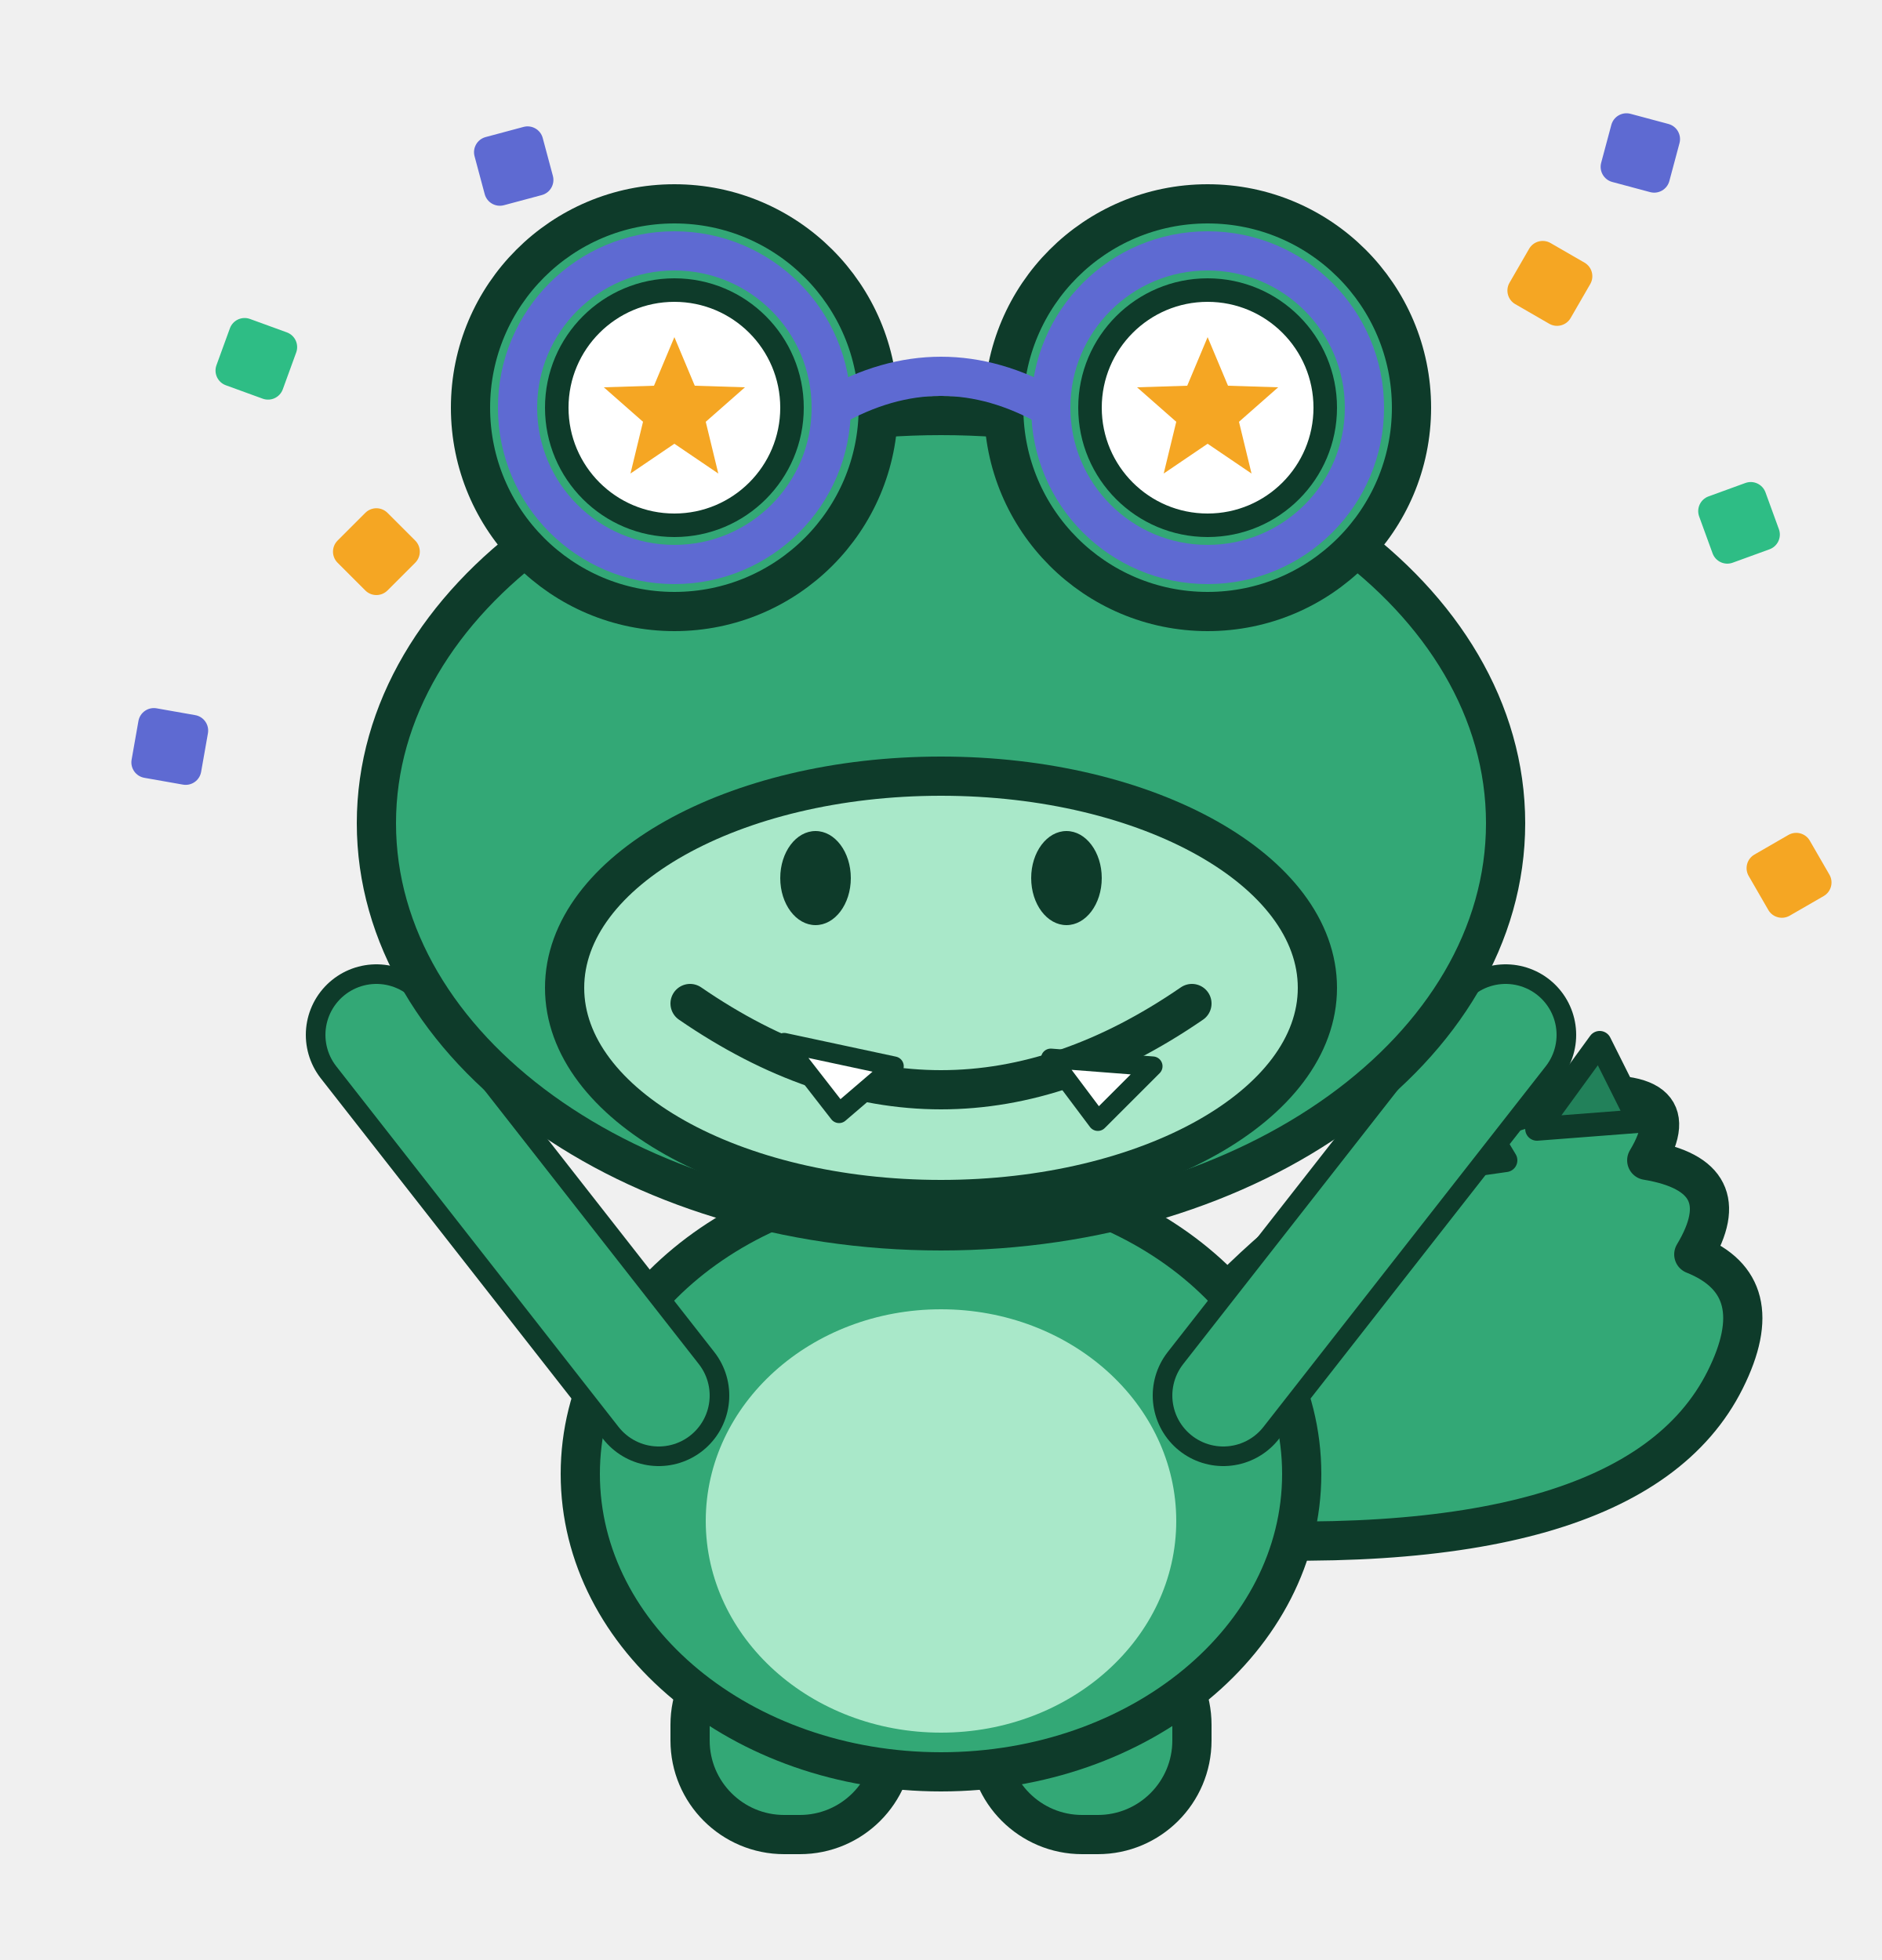
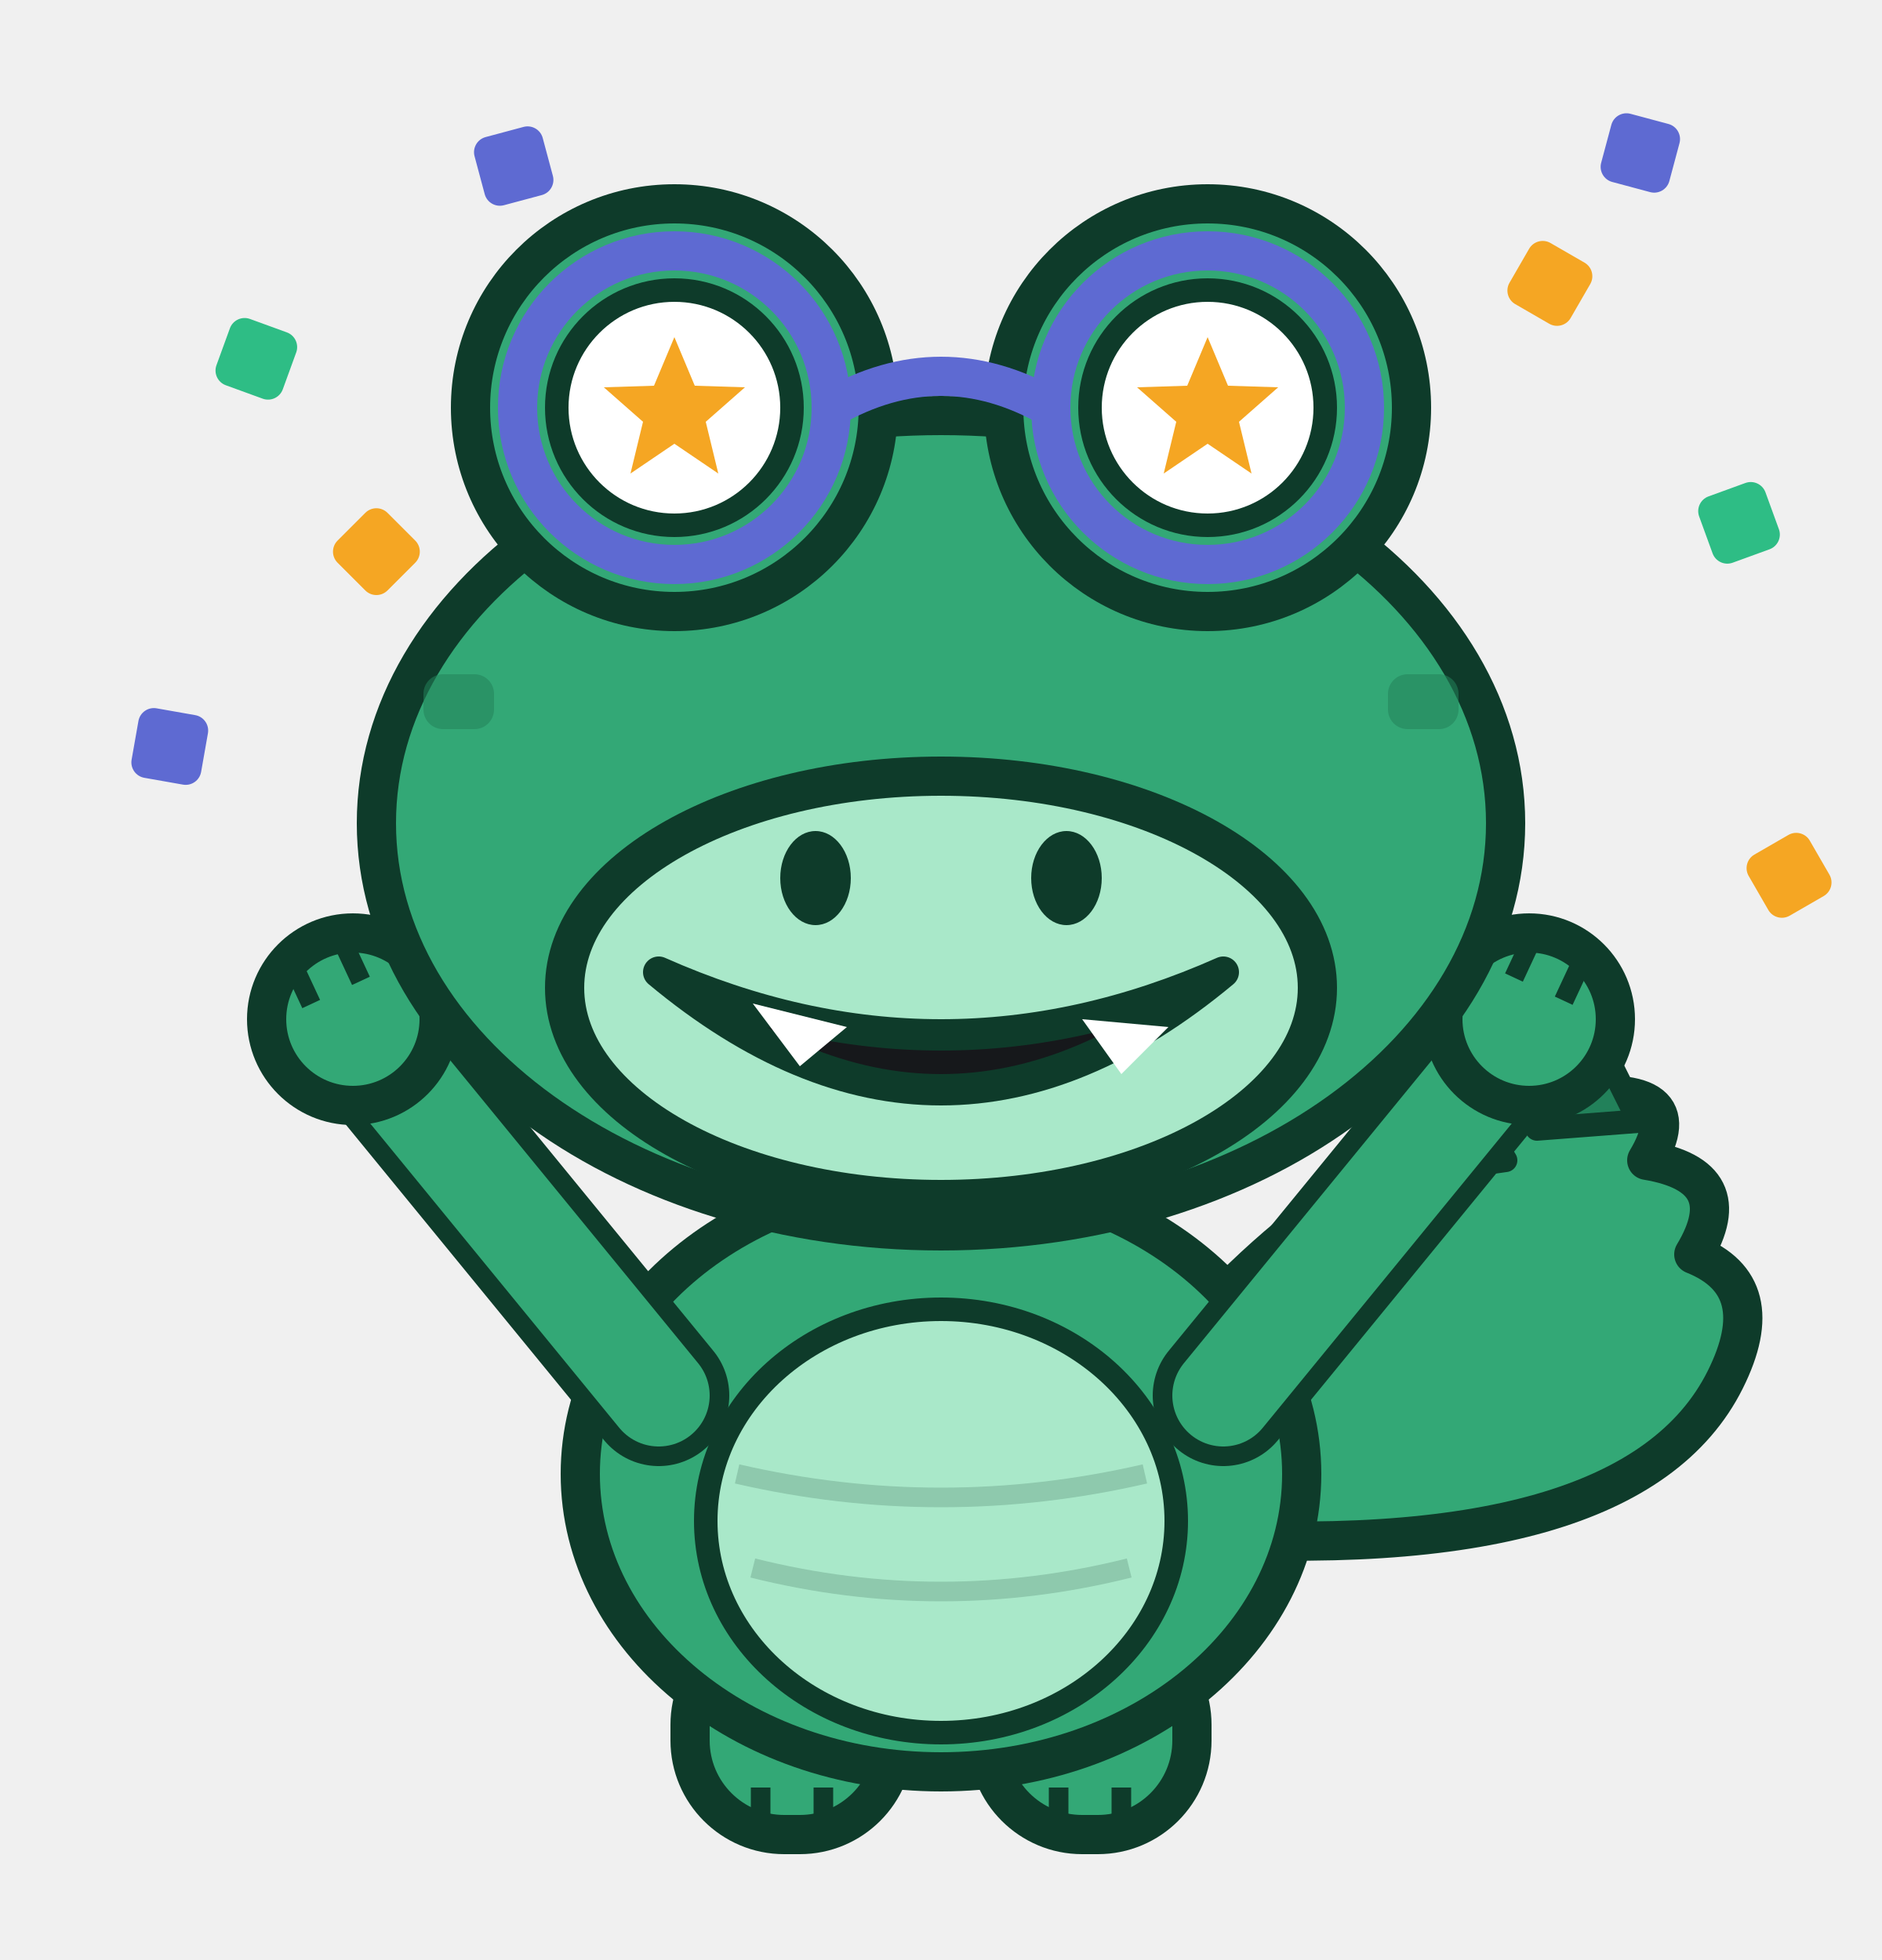
<svg xmlns="http://www.w3.org/2000/svg" viewBox="0 0 240 250" fill="none">
  <rect x="30" y="40" width="9" height="9" rx="2" fill="#2EBD85" transform="rotate(20 30 40)" />
  <rect x="60" y="18" width="9" height="9" rx="2" fill="#5E6AD2" transform="rotate(-15 60 18)" />
  <rect x="196" y="30" width="9" height="9" rx="2" fill="#F5A623" transform="rotate(30 196 30)" />
  <rect x="216" y="64" width="9" height="9" rx="2" fill="#2EBD85" transform="rotate(-20 216 64)" />
  <rect x="18" y="90" width="9" height="9" rx="2" fill="#5E6AD2" transform="rotate(10 18 90)" />
  <rect x="222" y="110" width="9" height="9" rx="2" fill="#F5A623" transform="rotate(-30 222 110)" />
  <rect x="48" y="64" width="9" height="9" rx="2" fill="#F5A623" transform="rotate(45 48 64)" />
  <rect x="206" y="14" width="9" height="9" rx="2" fill="#5E6AD2" transform="rotate(15 206 14)" />
  <path d="M 150 196 Q 208 200 220 176 Q 226 164 216 160 Q 222 150 210 148 Q 216 138 200 140 Q 172 146 150 172 Z" fill="#33A876" stroke="#0E3B2A" stroke-width="5" stroke-linejoin="round" />
+   <path d="M 164 158 l 7 -10 l 5 9 Z" fill="#22815A" stroke="#0E3B2A" stroke-width="3" stroke-linejoin="round" />
  <path d="M 178 150 l 8 -12 l 6 10 Z" fill="#22815A" stroke="#0E3B2A" stroke-width="3" stroke-linejoin="round" />
  <path d="M 196 144 l 8 -11 l 5 10 Z" fill="#22815A" stroke="#0E3B2A" stroke-width="3" stroke-linejoin="round" />
  <rect x="88" y="208" width="26" height="26" rx="12" fill="#33A876" stroke="#0E3B2A" stroke-width="5" />
+   <line x1="97" y1="228" x2="97" y2="234" stroke="#0E3B2A" stroke-width="2.5" />
+   <line x1="105" y1="228" x2="105" y2="234" stroke="#0E3B2A" stroke-width="2.5" />
  <rect x="126" y="208" width="26" height="26" rx="12" fill="#33A876" stroke="#0E3B2A" stroke-width="5" />
+   <line x1="135" y1="228" x2="135" y2="234" stroke="#0E3B2A" stroke-width="2.5" />
+   <line x1="143" y1="228" x2="143" y2="234" stroke="#0E3B2A" stroke-width="2.5" />
  <ellipse cx="120" cy="188" rx="46" ry="38" fill="#33A876" stroke="#0E3B2A" stroke-width="5" />
-   <ellipse cx="120" cy="194" rx="30" ry="27" fill="#A9E8C9" />
-   <path d="M 84 178 L 48 132" stroke="#0E3B2A" stroke-width="18" stroke-linecap="round" />
-   <path d="M 84 178 L 48 132" stroke="#33A876" stroke-width="13" stroke-linecap="round" />
-   <path d="M 156 178 L 192 132" stroke="#0E3B2A" stroke-width="18" stroke-linecap="round" />
-   <path d="M 156 178 L 192 132" stroke="#33A876" stroke-width="13" stroke-linecap="round" />
+   <ellipse cx="120" cy="194" rx="30" ry="27" fill="#A9E8C9" stroke="#0E3B2A" stroke-width="3" />
+   <path d="M 94 188 Q 120 194 146 188" stroke="#0E3B2A" stroke-width="2.5" opacity="0.18" fill="none" />
+   <path d="M 96 200 Q 120 206 144 200" stroke="#0E3B2A" stroke-width="2.5" opacity="0.18" fill="none" />
+   <path d="M 84 178 L 48 134" stroke="#0E3B2A" stroke-width="18" stroke-linecap="round" />
+   <path d="M 84 178 L 48 134" stroke="#33A876" stroke-width="13" stroke-linecap="round" />
+   <circle cx="45" cy="130" r="11" fill="#33A876" stroke="#0E3B2A" stroke-width="5" />
+   <g transform="translate(0 0) rotate(-25 45 130)">
+     <line x1="41" y1="119" x2="41" y2="126" stroke="#0E3B2A" stroke-width="2.5" />
+     <line x1="48" y1="119" x2="48" y2="126" stroke="#0E3B2A" stroke-width="2.5" />
+   </g>
+   <path d="M 156 178 L 192 134" stroke="#0E3B2A" stroke-width="18" stroke-linecap="round" />
+   <path d="M 156 178 L 192 134" stroke="#33A876" stroke-width="13" stroke-linecap="round" />
+   <circle cx="195" cy="130" r="11" fill="#33A876" stroke="#0E3B2A" stroke-width="5" />
+   <g transform="translate(0 0) rotate(25 195 130)">
+     <line x1="191" y1="119" x2="191" y2="126" stroke="#0E3B2A" stroke-width="2.5" />
+     <line x1="198" y1="119" x2="198" y2="126" stroke="#0E3B2A" stroke-width="2.5" />
+   </g>
  <ellipse cx="120" cy="105" rx="72" ry="52" fill="#33A876" stroke="#0E3B2A" stroke-width="5" />
+   <rect x="54" y="86" width="9" height="7" rx="2.5" fill="#22815A" opacity="0.55" />
+   <rect x="177" y="86" width="9" height="7" rx="2.5" fill="#22815A" opacity="0.55" />
  <ellipse cx="120" cy="126" rx="48" ry="27" fill="#A9E8C9" stroke="#0E3B2A" stroke-width="5" />
  <ellipse cx="104" cy="112" rx="4.5" ry="6" fill="#0E3B2A" />
  <ellipse cx="136" cy="112" rx="4.5" ry="6" fill="#0E3B2A" />
-   <path d="M 88 128 Q 120 150 152 128" stroke="#0E3B2A" stroke-width="5" stroke-linecap="round" fill="none" />
-   <path d="M 100 133 l 7 9 l 7 -6 Z" fill="#FFFFFF" stroke="#0E3B2A" stroke-width="2.5" stroke-linejoin="round" />
-   <path d="M 134 135 l 6 8 l 7 -7 Z" fill="#FFFFFF" stroke="#0E3B2A" stroke-width="2.5" stroke-linejoin="round" />
+   <path d="M 84 124 Q 120 154 156 124 Q 120 140 84 124 Z" fill="#16181B" stroke="#0E3B2A" stroke-width="4" stroke-linejoin="round" />
+   <path d="M 96 128 l 6 8 l 6 -5 Z" fill="#FFFFFF" />
+   <path d="M 138 130 l 5 7 l 6 -6 Z" fill="#FFFFFF" />
  <circle cx="86" cy="52" r="26" fill="#33A876" stroke="#0E3B2A" stroke-width="5" />
  <circle cx="86" cy="52" r="15" fill="#FFFFFF" stroke="#0E3B2A" stroke-width="3" />
  <path d="M 86 43 L 88.6 49.2 L 95 49.4 L 90 53.8 L 91.6 60.4 L 86 56.6 L 80.4 60.4 L 82 53.8 L 77 49.4 L 83.4 49.2 Z" fill="#F5A623" />
  <circle cx="154" cy="52" r="26" fill="#33A876" stroke="#0E3B2A" stroke-width="5" />
  <circle cx="154" cy="52" r="15" fill="#FFFFFF" stroke="#0E3B2A" stroke-width="3" />
  <path d="M 154 43 L 156.6 49.2 L 163 49.4 L 158 53.8 L 159.6 60.4 L 154 56.6 L 148.4 60.4 L 150 53.8 L 145 49.4 L 151.4 49.2 Z" fill="#F5A623" />
-   <circle cx="86" cy="52" r="20" fill="none" fill-opacity="0.92" stroke="#5E6AD2" stroke-width="5" />
-   <circle cx="154" cy="52" r="20" fill="none" fill-opacity="0.92" stroke="#5E6AD2" stroke-width="5" />
-   <path d="M 106 52 Q 120 44 134 52" stroke="#5E6AD2" stroke-width="5" fill="none" />
+   <circle cx="86" cy="52" r="20" fill="none" stroke="#5E6AD2" stroke-width="5" />
+   <circle cx="154" cy="52" r="20" fill="none" stroke="#5E6AD2" stroke-width="5" />
+   <path d="M 106 52 Q 120.0 44 134 52" stroke="#5E6AD2" stroke-width="5" fill="none" />
</svg>
